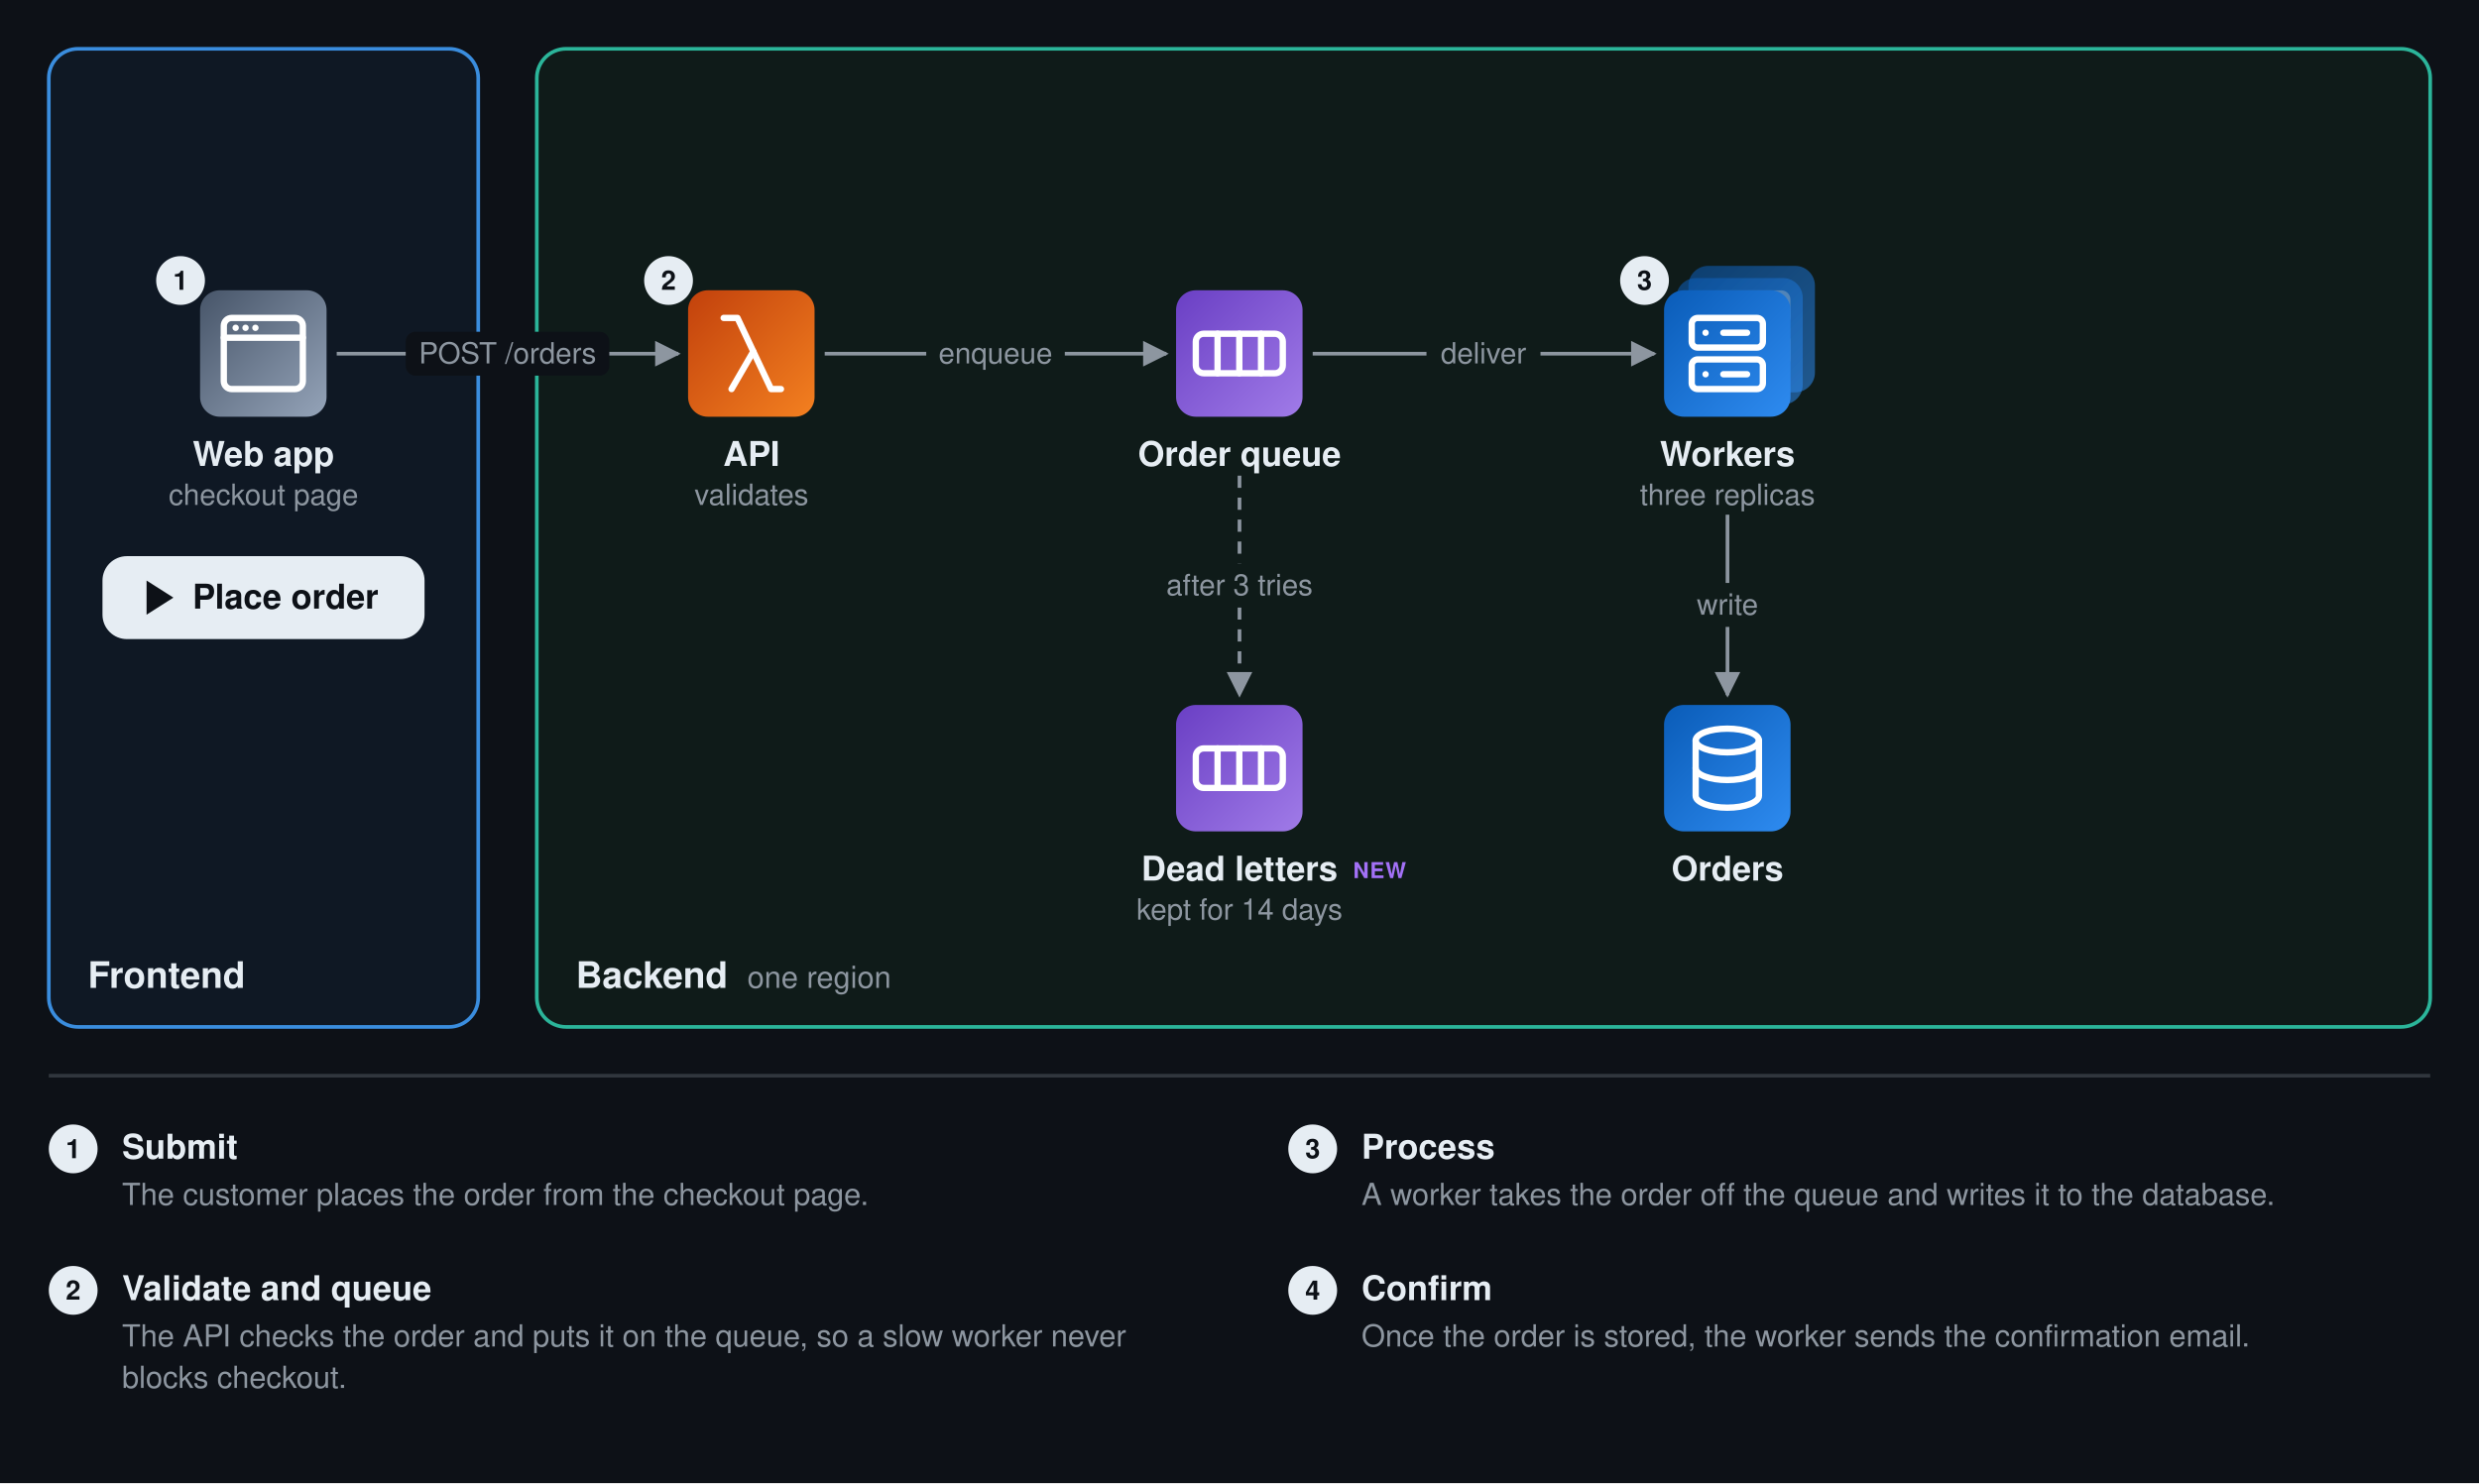
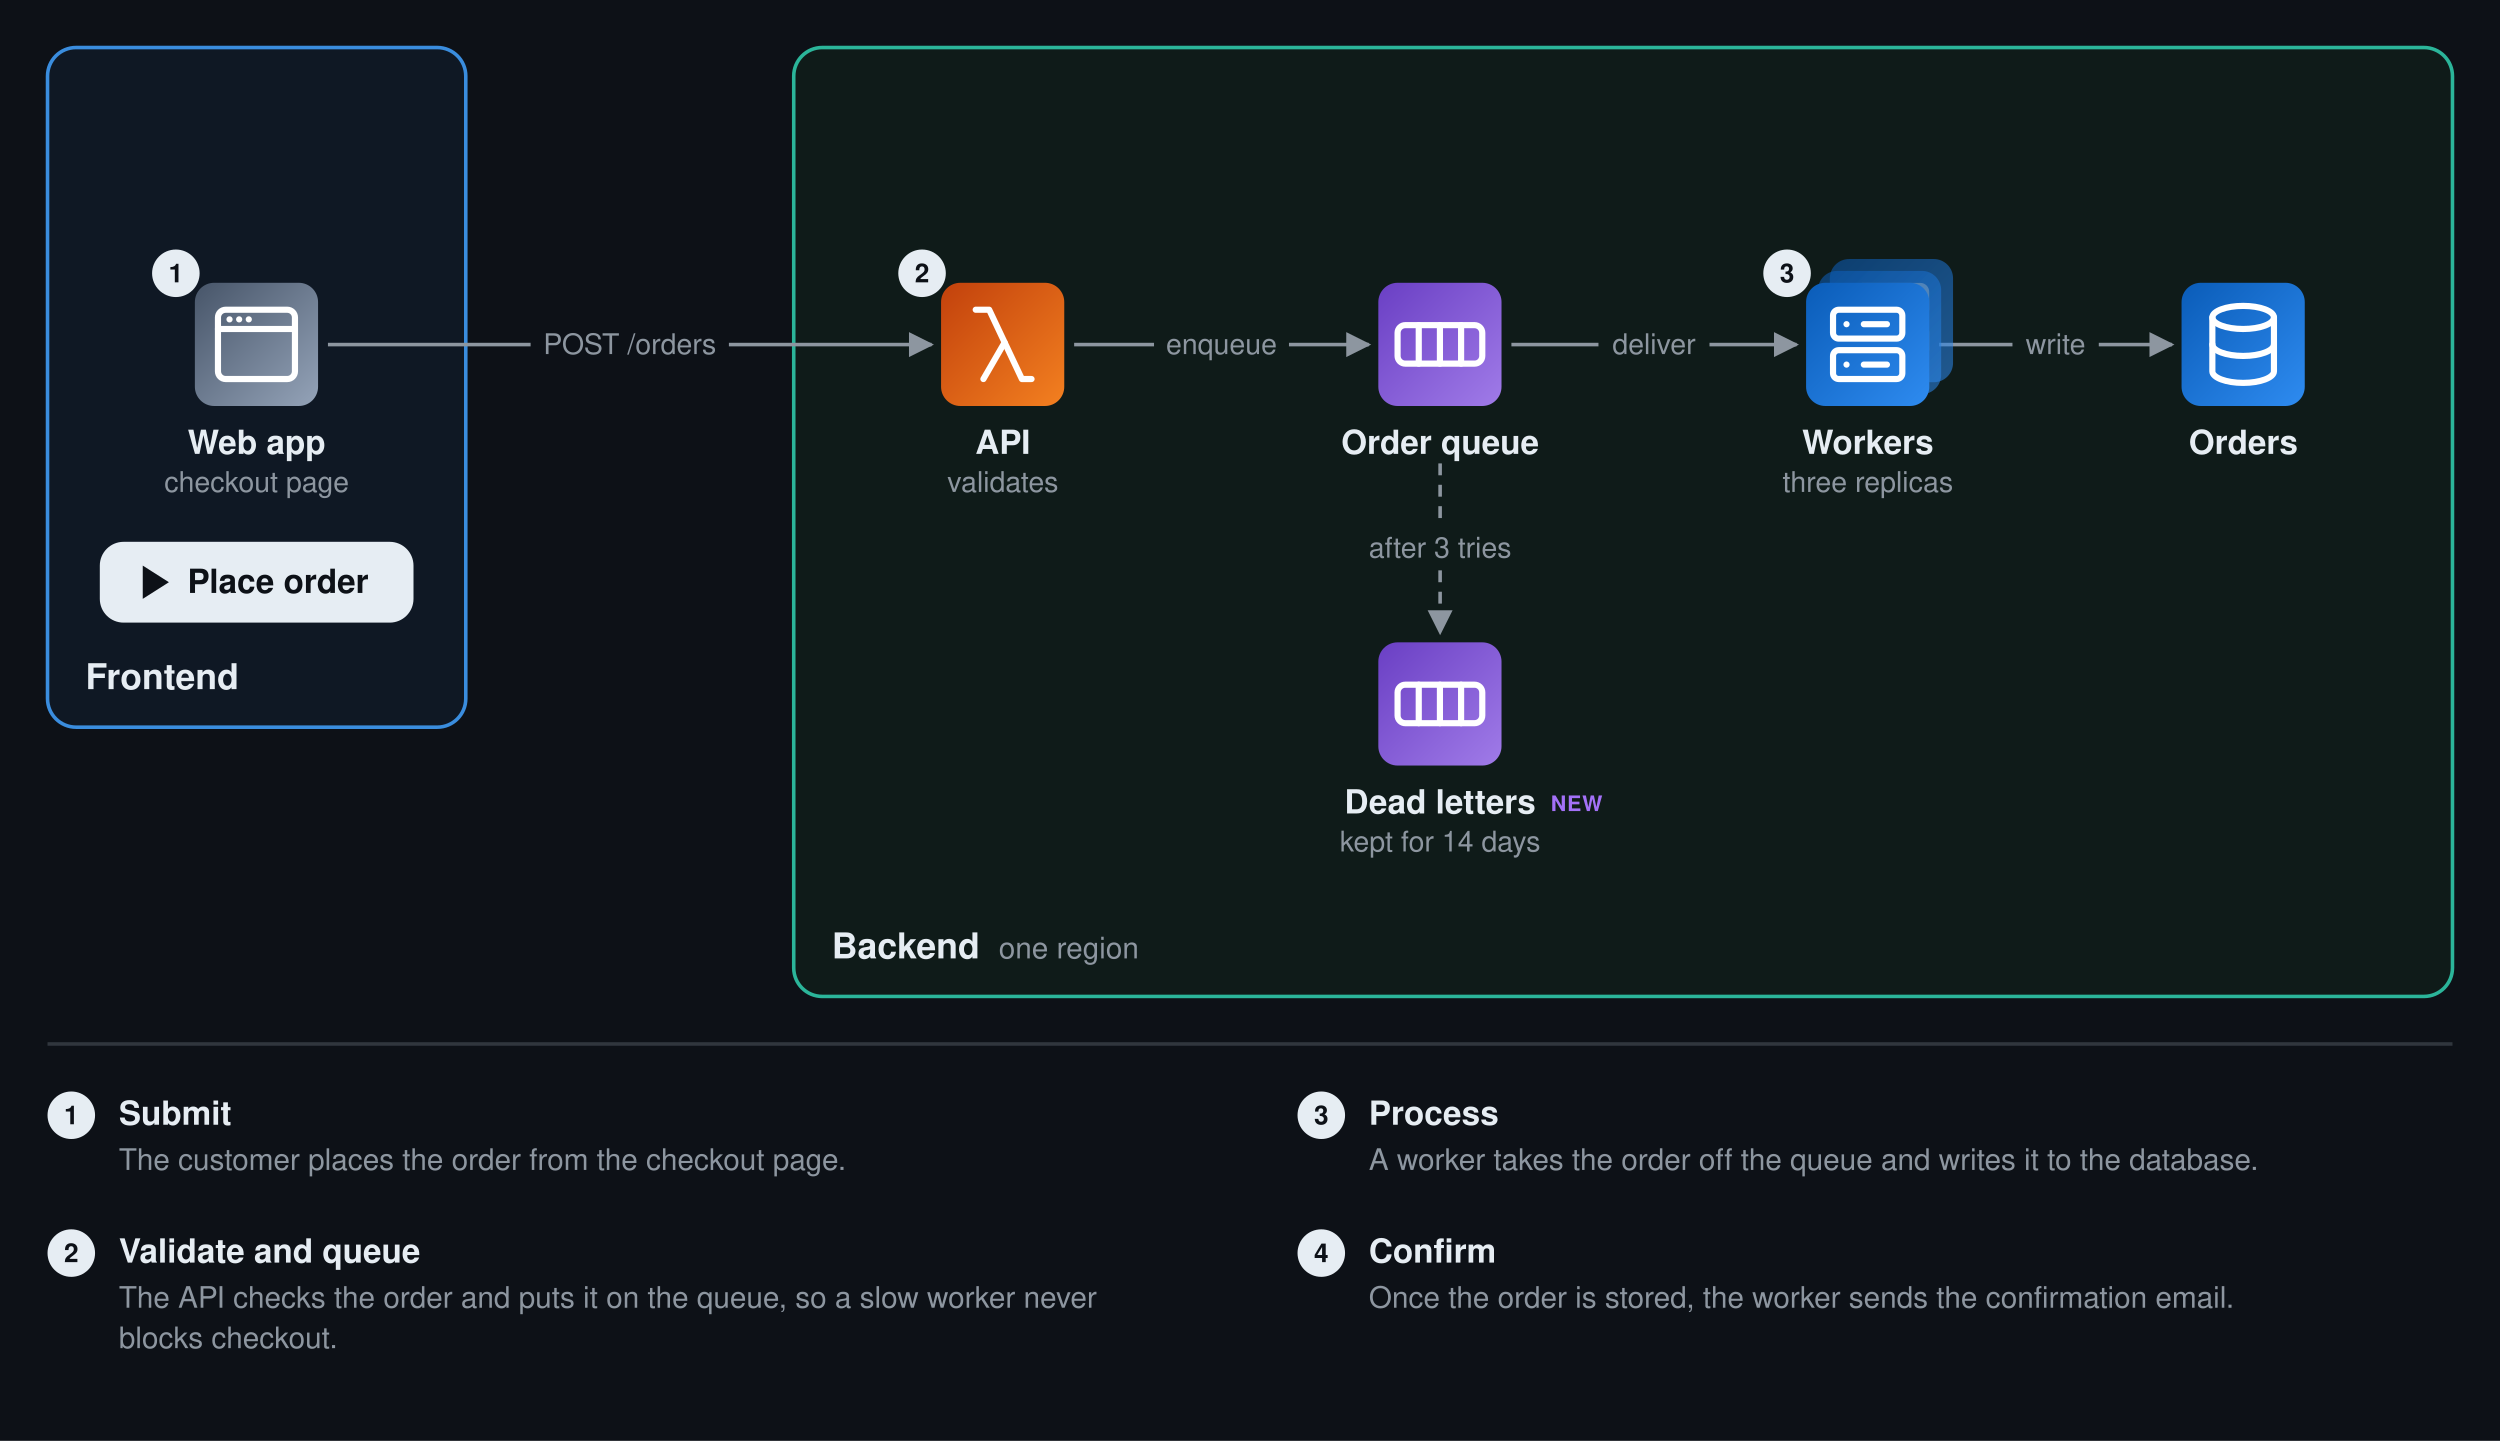
- <svg xmlns="http://www.w3.org/2000/svg" viewBox="-108 -145 1016 608" width="1016" height="608" font-family="-apple-system, BlinkMacSystemFont, 'Segoe UI', Helvetica, Arial, sans-serif" role="img" aria-labelledby="order-flow-dark-title" aria-describedby="order-flow-dark-desc">
+ <svg xmlns="http://www.w3.org/2000/svg" viewBox="-108 -145 1052 606.3" width="1052" height="606.3" font-family="-apple-system, BlinkMacSystemFont, 'Segoe UI', Helvetica, Arial, sans-serif" role="img" aria-labelledby="order-flow-dark-title" aria-describedby="order-flow-dark-desc">
  <defs>
    <linearGradient id="tile-blue" x1="0" y1="0" x2="1" y2="1">
      <stop offset="0" stop-color="#0a5cb8" />
      <stop offset="1" stop-color="#2e8bf0" />
    </linearGradient>
    <linearGradient id="tile-orange" x1="0" y1="0" x2="1" y2="1">
      <stop offset="0" stop-color="#c2410c" />
      <stop offset="1" stop-color="#f38020" />
    </linearGradient>
    <linearGradient id="tile-slate" x1="0" y1="0" x2="1" y2="1">
      <stop offset="0" stop-color="#475569" />
      <stop offset="1" stop-color="#94a3b8" />
    </linearGradient>
    <linearGradient id="tile-violet" x1="0" y1="0" x2="1" y2="1">
      <stop offset="0" stop-color="#6a3fc4" />
      <stop offset="1" stop-color="#a07be8" />
    </linearGradient>
  </defs>
-   <rect x="-108" y="-145" width="1016" height="608" fill="#0d1117" />
+   <rect x="-108" y="-145" width="1052" height="606.3" fill="#0d1117" />
  <g class="dg-body">
    <g class="grp" data-id="front" id="g-front">
-       <rect x="-88" y="-125" width="176" height="401" rx="12" stroke-width="1.5" fill="#0f1824" stroke="#3a8dde" />
-       <text class="gtitle" x="-72" y="260" font-size="15" font-weight="600" fill="#e6edf3">Frontend</text>
+       <rect x="-88" y="-125" width="176" height="286" rx="12" stroke-width="1.5" fill="#0f1824" stroke="#3a8dde" />
+       <text class="gtitle" x="-72" y="145" font-size="15" font-weight="600" fill="#e6edf3">Frontend</text>
    </g>
    <g class="grp" data-id="back" id="g-back">
-       <rect x="112" y="-125" width="776" height="401" rx="12" stroke-width="1.5" fill="#0f1b19" stroke="#2bb59a" />
-       <text class="gtitle" x="128" y="260" font-size="15" font-weight="600" fill="#e6edf3">Backend<tspan class="gsub" dx="8" font-size="12.5" font-weight="400" fill="#8d96a0">one region</tspan>
+       <rect x="226" y="-125" width="698" height="399.3" rx="12" stroke-width="1.5" fill="#0f1b19" stroke="#2bb59a" />
+       <text class="gtitle" x="242" y="258.3" font-size="15" font-weight="600" fill="#e6edf3">Backend<tspan class="gsub" dx="8" font-size="12.5" font-weight="400" fill="#8d96a0">one region</tspan>
      </text>
    </g>
    <g class="edge" id="e-web-_api" data-id="web-&gt;api" data-from="web" data-to="api">
-       <path class="base" d="M30 0 L170 0" fill="none" stroke-width="1.5" stroke="#8d96a0" />
-       <path class="head" d="M171 0L160.5 5.25L160.5 -5.25z" fill="#8d96a0" />
+       <path class="base" d="M30 0 L284 0" fill="none" stroke-width="1.5" stroke="#8d96a0" />
+       <path class="head" d="M285 0L274.5 5.25L274.5 -5.25z" fill="#8d96a0" />
    </g>
    <g class="edge" id="e-api-_queue" data-id="api-&gt;queue" data-from="api" data-to="queue">
-       <path class="base" d="M230 0 L370 0" fill="none" stroke-width="1.5" stroke="#8d96a0" />
-       <path class="head" d="M371 0L360.5 5.25L360.5 -5.25z" fill="#8d96a0" />
+       <path class="base" d="M344 0 L468 0" fill="none" stroke-width="1.5" stroke="#8d96a0" />
+       <path class="head" d="M469 0L458.5 5.25L458.5 -5.25z" fill="#8d96a0" />
    </g>
    <g class="edge" id="e-queue-_worker" data-id="queue-&gt;worker" data-from="queue" data-to="worker">
-       <path class="base" d="M430 0 L570 0" fill="none" stroke-width="1.5" stroke="#8d96a0" />
-       <path class="head" d="M571 0L560.5 5.25L560.5 -5.25z" fill="#8d96a0" />
+       <path class="base" d="M528 0 L648 0" fill="none" stroke-width="1.5" stroke="#8d96a0" />
+       <path class="head" d="M649 0L638.5 5.25L638.5 -5.25z" fill="#8d96a0" />
    </g>
    <g class="edge" id="e-worker-_db" data-id="worker-&gt;db" data-from="worker" data-to="db">
-       <path class="base" d="M600 66 L600 140" fill="none" stroke-width="1.5" stroke="#8d96a0" />
-       <path class="head" d="M600 141L594.75 130.5L605.25 130.5z" fill="#8d96a0" />
+       <path class="base" d="M708 0 L806 0" fill="none" stroke-width="1.5" stroke="#8d96a0" />
+       <path class="head" d="M807 0L796.5 5.25L796.5 -5.25z" fill="#8d96a0" />
    </g>
    <g class="edge" id="e-queue-_dlq" data-id="queue-&gt;dlq" data-from="queue" data-to="dlq">
-       <path class="base" d="M400 50 L400 140" fill="none" stroke-width="1.5" stroke-dasharray="5 4" stroke="#8d96a0" />
-       <path class="head" d="M400 141L394.75 130.5L405.25 130.5z" fill="#8d96a0" />
+       <path class="base" d="M498 50 L498 121.3" fill="none" stroke-width="1.5" stroke-dasharray="5 4" stroke="#8d96a0" />
+       <path class="head" d="M498 122.3L492.75 111.8L503.25 111.8z" fill="#8d96a0" />
    </g>
    <g class="labels">
      <g class="elab" data-edge="web-&gt;api">
-         <rect x="58.28" y="-9" width="83.44" height="18" rx="4" fill="#0d1117" />
-         <text class="elabel" x="100" y="4" font-size="12" text-anchor="middle" fill="#8d96a0">POST /orders</text>
+         <rect x="115.28" y="-9" width="83.44" height="18" rx="4" fill="#0d1117" />
+         <text class="elabel" x="157" y="4" font-size="12" text-anchor="middle" fill="#8d96a0">POST /orders</text>
      </g>
      <g class="elab" data-edge="api-&gt;queue">
-         <rect x="271.61" y="-9" width="56.79" height="18" rx="4" fill="#0f1b19" />
-         <text class="elabel" x="300" y="4" font-size="12" text-anchor="middle" fill="#8d96a0">enqueue</text>
+         <rect x="377.61" y="-9" width="56.79" height="18" rx="4" fill="#0f1b19" />
+         <text class="elabel" x="406" y="4" font-size="12" text-anchor="middle" fill="#8d96a0">enqueue</text>
      </g>
      <g class="elab" data-edge="queue-&gt;worker">
-         <rect x="476.63" y="-9" width="46.73" height="18" rx="4" fill="#0f1b19" />
-         <text class="elabel" x="500" y="4" font-size="12" text-anchor="middle" fill="#8d96a0">deliver</text>
+         <rect x="564.63" y="-9" width="46.73" height="18" rx="4" fill="#0f1b19" />
+         <text class="elabel" x="588" y="4" font-size="12" text-anchor="middle" fill="#8d96a0">deliver</text>
      </g>
      <g class="elab" data-edge="worker-&gt;db">
-         <rect x="581.84" y="94" width="36.33" height="18" rx="4" fill="#0f1b19" />
-         <text class="elabel" x="600" y="107" font-size="12" text-anchor="middle" fill="#8d96a0">write</text>
+         <rect x="738.84" y="-9" width="36.33" height="18" rx="4" fill="#0f1b19" />
+         <text class="elabel" x="757" y="4" font-size="12" text-anchor="middle" fill="#8d96a0">write</text>
      </g>
      <g class="elab" data-edge="queue-&gt;dlq">
-         <rect x="363.78" y="86" width="72.44" height="18" rx="4" fill="#0f1b19" />
-         <text class="elabel" x="400" y="99" font-size="12" text-anchor="middle" fill="#8d96a0">after 3 tries</text>
+         <rect x="461.78" y="76.65" width="72.44" height="18" rx="4" fill="#0f1b19" />
+         <text class="elabel" x="498" y="89.65" font-size="12" text-anchor="middle" fill="#8d96a0">after 3 tries</text>
      </g>
    </g>
    <g class="node" id="n-web" data-id="web">
      <g class="tile" transform="translate(-26 -26) scale(0.81)">
        <rect width="64" height="64" rx="10" fill="url(#tile-slate)" />
        <g class="glyph" fill="none" stroke="#fff" stroke-width="3.2" stroke-linecap="round" stroke-linejoin="round">
          <rect x="12" y="14" width="40" height="36" rx="4" />
          <path d="M12 24h40M18 19h.01M23 19h.01M28 19h.01" />
        </g>
      </g>
      <text class="ntitle" x="0" y="46" font-size="14" font-weight="600" text-anchor="middle" fill="#e6edf3">Web app</text>
      <text class="nsub" x="0" y="62" font-size="12" text-anchor="middle" fill="#8d96a0">checkout page</text>
      <g class="trigger" data-node="web" role="button" tabindex="0" aria-label="Place order: play the scenario" data-plays="order">
        <rect class="btnbg" x="-66" y="83" width="132" height="34" rx="10" fill="#e6edf3" />
        <path class="btnicon" d="M-47.93 93l11 7-11 7z" fill="#0d1117" />
        <text class="btntext" x="9" y="104.5" font-size="14" font-weight="600" text-anchor="middle" fill="#0d1117">Place order</text>
      </g>
      <g data-badges="order">
        <rect class="badge" x="-44" y="-40" width="20" height="20" rx="10" fill="#e6edf3" />
        <text class="badget" x="-34" y="-26.2" font-size="11" font-weight="600" text-anchor="middle" fill="#0d1117">1</text>
      </g>
    </g>
    <g class="node" id="n-api" data-id="api">
-       <g class="tile" transform="translate(174 -26) scale(0.81)">
+       <g class="tile" transform="translate(288 -26) scale(0.81)">
        <rect width="64" height="64" rx="10" fill="url(#tile-orange)" />
        <g class="glyph" fill="none" stroke="#fff" stroke-width="3.2" stroke-linecap="round" stroke-linejoin="round">
          <path d="M18 14h7l17 36h5" />
          <path d="M33 31 22 50" />
        </g>
      </g>
-       <text class="ntitle" x="200" y="46" font-size="14" font-weight="600" text-anchor="middle" fill="#e6edf3">API</text>
-       <text class="nsub" x="200" y="62" font-size="12" text-anchor="middle" fill="#8d96a0">validates</text>
+       <text class="ntitle" x="314" y="46" font-size="14" font-weight="600" text-anchor="middle" fill="#e6edf3">API</text>
+       <text class="nsub" x="314" y="62" font-size="12" text-anchor="middle" fill="#8d96a0">validates</text>
      <g data-badges="order">
-         <rect class="badge" x="156" y="-40" width="20" height="20" rx="10" fill="#e6edf3" />
-         <text class="badget" x="166" y="-26.2" font-size="11" font-weight="600" text-anchor="middle" fill="#0d1117">2</text>
+         <rect class="badge" x="270" y="-40" width="20" height="20" rx="10" fill="#e6edf3" />
+         <text class="badget" x="280" y="-26.2" font-size="11" font-weight="600" text-anchor="middle" fill="#0d1117">2</text>
      </g>
    </g>
    <g class="node" id="n-queue" data-id="queue">
-       <g class="tile" transform="translate(374 -26) scale(0.81)">
+       <g class="tile" transform="translate(472 -26) scale(0.81)">
        <rect width="64" height="64" rx="10" fill="url(#tile-violet)" />
        <g class="glyph" fill="none" stroke="#fff" stroke-width="3.2" stroke-linecap="round" stroke-linejoin="round">
          <rect x="10" y="22" width="44" height="20" rx="4" />
          <path d="M21 22v20M32 22v20M43 22v20" />
        </g>
      </g>
-       <text class="ntitle" x="400" y="46" font-size="14" font-weight="600" text-anchor="middle" fill="#e6edf3">Order queue</text>
+       <text class="ntitle" x="498" y="46" font-size="14" font-weight="600" text-anchor="middle" fill="#e6edf3">Order queue</text>
    </g>
    <g class="node" id="n-worker" data-id="worker">
-       <g class="tile" transform="translate(584 -36) scale(0.81)" opacity=".55">
+       <g class="tile" transform="translate(662 -36) scale(0.81)" opacity=".55">
        <rect width="64" height="64" rx="10" fill="url(#tile-blue)" />
        <g class="glyph" fill="none" stroke="#fff" stroke-width="3.2" stroke-linecap="round" stroke-linejoin="round">
          <rect x="14" y="14" width="36" height="15" rx="3" />
          <rect x="14" y="35" width="36" height="15" rx="3" />
          <path d="M21 21.5h.01M21 42.5h.01M30 21.5h12M30 42.5h12" />
        </g>
      </g>
-       <g class="tile" transform="translate(579 -31) scale(0.81)" opacity=".55">
+       <g class="tile" transform="translate(657 -31) scale(0.81)" opacity=".55">
        <rect width="64" height="64" rx="10" fill="url(#tile-blue)" />
        <g class="glyph" fill="none" stroke="#fff" stroke-width="3.2" stroke-linecap="round" stroke-linejoin="round">
          <rect x="14" y="14" width="36" height="15" rx="3" />
          <rect x="14" y="35" width="36" height="15" rx="3" />
          <path d="M21 21.5h.01M21 42.5h.01M30 21.5h12M30 42.5h12" />
        </g>
      </g>
-       <g class="tile" transform="translate(574 -26) scale(0.81)">
+       <g class="tile" transform="translate(652 -26) scale(0.81)">
        <rect width="64" height="64" rx="10" fill="url(#tile-blue)" />
        <g class="glyph" fill="none" stroke="#fff" stroke-width="3.2" stroke-linecap="round" stroke-linejoin="round">
          <rect x="14" y="14" width="36" height="15" rx="3" />
          <rect x="14" y="35" width="36" height="15" rx="3" />
          <path d="M21 21.5h.01M21 42.5h.01M30 21.5h12M30 42.5h12" />
        </g>
      </g>
-       <text class="ntitle" x="600" y="46" font-size="14" font-weight="600" text-anchor="middle" fill="#e6edf3">Workers</text>
-       <text class="nsub" x="600" y="62" font-size="12" text-anchor="middle" fill="#8d96a0">three replicas</text>
+       <text class="ntitle" x="678" y="46" font-size="14" font-weight="600" text-anchor="middle" fill="#e6edf3">Workers</text>
+       <text class="nsub" x="678" y="62" font-size="12" text-anchor="middle" fill="#8d96a0">three replicas</text>
      <g data-badges="order">
-         <rect class="badge" x="556" y="-40" width="20" height="20" rx="10" fill="#e6edf3" />
-         <text class="badget" x="566" y="-26.2" font-size="11" font-weight="600" text-anchor="middle" fill="#0d1117">3</text>
+         <rect class="badge" x="634" y="-40" width="20" height="20" rx="10" fill="#e6edf3" />
+         <text class="badget" x="644" y="-26.2" font-size="11" font-weight="600" text-anchor="middle" fill="#0d1117">3</text>
      </g>
    </g>
    <g class="node" id="n-db" data-id="db">
-       <g class="tile" transform="translate(574 144) scale(0.81)">
+       <g class="tile" transform="translate(810 -26) scale(0.81)">
        <rect width="64" height="64" rx="10" fill="url(#tile-blue)" />
        <g class="glyph" fill="none" stroke="#fff" stroke-width="3.2" stroke-linecap="round" stroke-linejoin="round">
          <ellipse cx="32" cy="18" rx="16" ry="6" />
          <path d="M16 18v28c0 3.3 7.2 6 16 6s16-2.7 16-6V18" />
          <path d="M16 32c0 3.3 7.2 6 16 6s16-2.7 16-6" />
        </g>
      </g>
-       <text class="ntitle" x="600" y="216" font-size="14" font-weight="600" text-anchor="middle" fill="#e6edf3">Orders</text>
+       <text class="ntitle" x="836" y="46" font-size="14" font-weight="600" text-anchor="middle" fill="#e6edf3">Orders</text>
    </g>
    <g class="node" id="n-dlq" data-id="dlq" data-mark="new">
-       <g class="tile" transform="translate(374 144) scale(0.81)">
+       <g class="tile" transform="translate(472 125.3) scale(0.81)">
        <rect width="64" height="64" rx="10" fill="url(#tile-violet)" />
        <g class="glyph" fill="none" stroke="#fff" stroke-width="3.2" stroke-linecap="round" stroke-linejoin="round">
          <rect x="10" y="22" width="44" height="20" rx="4" />
          <path d="M21 22v20M32 22v20M43 22v20" />
        </g>
      </g>
-       <text class="ntitle" x="400" y="216" font-size="14" font-weight="600" text-anchor="middle" fill="#e6edf3">Dead letters</text>
-       <text class="mark" x="446.56" y="215" font-size="9" font-weight="700" letter-spacing=".04em" fill="#a371f7">NEW</text>
-       <text class="nsub" x="400" y="232" font-size="12" text-anchor="middle" fill="#8d96a0">kept for 14 days</text>
+       <text class="ntitle" x="498" y="197.3" font-size="14" font-weight="600" text-anchor="middle" fill="#e6edf3">Dead letters</text>
+       <text class="mark" x="544.57" y="196.3" font-size="9" font-weight="700" letter-spacing=".04em" fill="#a371f7">NEW</text>
+       <text class="nsub" x="498" y="213.3" font-size="12" text-anchor="middle" fill="#8d96a0">kept for 14 days</text>
    </g>
  </g>
-   <line x1="-88" y1="296" x2="888" y2="296" stroke-width="1.5" stroke="#30363d" />
-   <circle cx="-78" cy="326" r="10" fill="#e6edf3" />
-   <text x="-78" y="329.8" font-size="11" font-weight="600" text-anchor="middle" fill="#0d1117">1</text>
-   <text x="-58" y="330" font-size="14" font-weight="600" fill="#e6edf3">Submit</text>
-   <text x="-58" y="349" font-size="12.5" fill="#8d96a0">The customer places the order from the checkout page.</text>
-   <circle cx="-78" cy="384" r="10" fill="#e6edf3" />
-   <text x="-78" y="387.8" font-size="11" font-weight="600" text-anchor="middle" fill="#0d1117">2</text>
-   <text x="-58" y="388" font-size="14" font-weight="600" fill="#e6edf3">Validate and queue</text>
-   <text x="-58" y="407" font-size="12.5" fill="#8d96a0">The API checks the order and puts it on the queue, so a slow worker never</text>
-   <text x="-58" y="424" font-size="12.5" fill="#8d96a0">blocks checkout.</text>
-   <circle cx="430" cy="326" r="10" fill="#e6edf3" />
-   <text x="430" y="329.8" font-size="11" font-weight="600" text-anchor="middle" fill="#0d1117">3</text>
-   <text x="450" y="330" font-size="14" font-weight="600" fill="#e6edf3">Process</text>
-   <text x="450" y="349" font-size="12.5" fill="#8d96a0">A worker takes the order off the queue and writes it to the database.</text>
-   <circle cx="430" cy="384" r="10" fill="#e6edf3" />
-   <text x="430" y="387.8" font-size="11" font-weight="600" text-anchor="middle" fill="#0d1117">4</text>
-   <text x="450" y="388" font-size="14" font-weight="600" fill="#e6edf3">Confirm</text>
-   <text x="450" y="407" font-size="12.5" fill="#8d96a0">Once the order is stored, the worker sends the confirmation email.</text>
+   <line x1="-88" y1="294.3" x2="924" y2="294.3" stroke-width="1.5" stroke="#30363d" />
+   <circle cx="-78" cy="324.3" r="10" fill="#e6edf3" />
+   <text x="-78" y="328.1" font-size="11" font-weight="600" text-anchor="middle" fill="#0d1117">1</text>
+   <text x="-58" y="328.3" font-size="14" font-weight="600" fill="#e6edf3">Submit</text>
+   <text x="-58" y="347.3" font-size="12.5" fill="#8d96a0">The customer places the order from the checkout page.</text>
+   <circle cx="-78" cy="382.3" r="10" fill="#e6edf3" />
+   <text x="-78" y="386.1" font-size="11" font-weight="600" text-anchor="middle" fill="#0d1117">2</text>
+   <text x="-58" y="386.3" font-size="14" font-weight="600" fill="#e6edf3">Validate and queue</text>
+   <text x="-58" y="405.3" font-size="12.5" fill="#8d96a0">The API checks the order and puts it on the queue, so a slow worker never</text>
+   <text x="-58" y="422.3" font-size="12.5" fill="#8d96a0">blocks checkout.</text>
+   <circle cx="448" cy="324.3" r="10" fill="#e6edf3" />
+   <text x="448" y="328.1" font-size="11" font-weight="600" text-anchor="middle" fill="#0d1117">3</text>
+   <text x="468" y="328.3" font-size="14" font-weight="600" fill="#e6edf3">Process</text>
+   <text x="468" y="347.3" font-size="12.5" fill="#8d96a0">A worker takes the order off the queue and writes it to the database.</text>
+   <circle cx="448" cy="382.3" r="10" fill="#e6edf3" />
+   <text x="448" y="386.1" font-size="11" font-weight="600" text-anchor="middle" fill="#0d1117">4</text>
+   <text x="468" y="386.3" font-size="14" font-weight="600" fill="#e6edf3">Confirm</text>
+   <text x="468" y="405.3" font-size="12.5" fill="#8d96a0">Once the order is stored, the worker sends the confirmation email.</text>
</svg>
